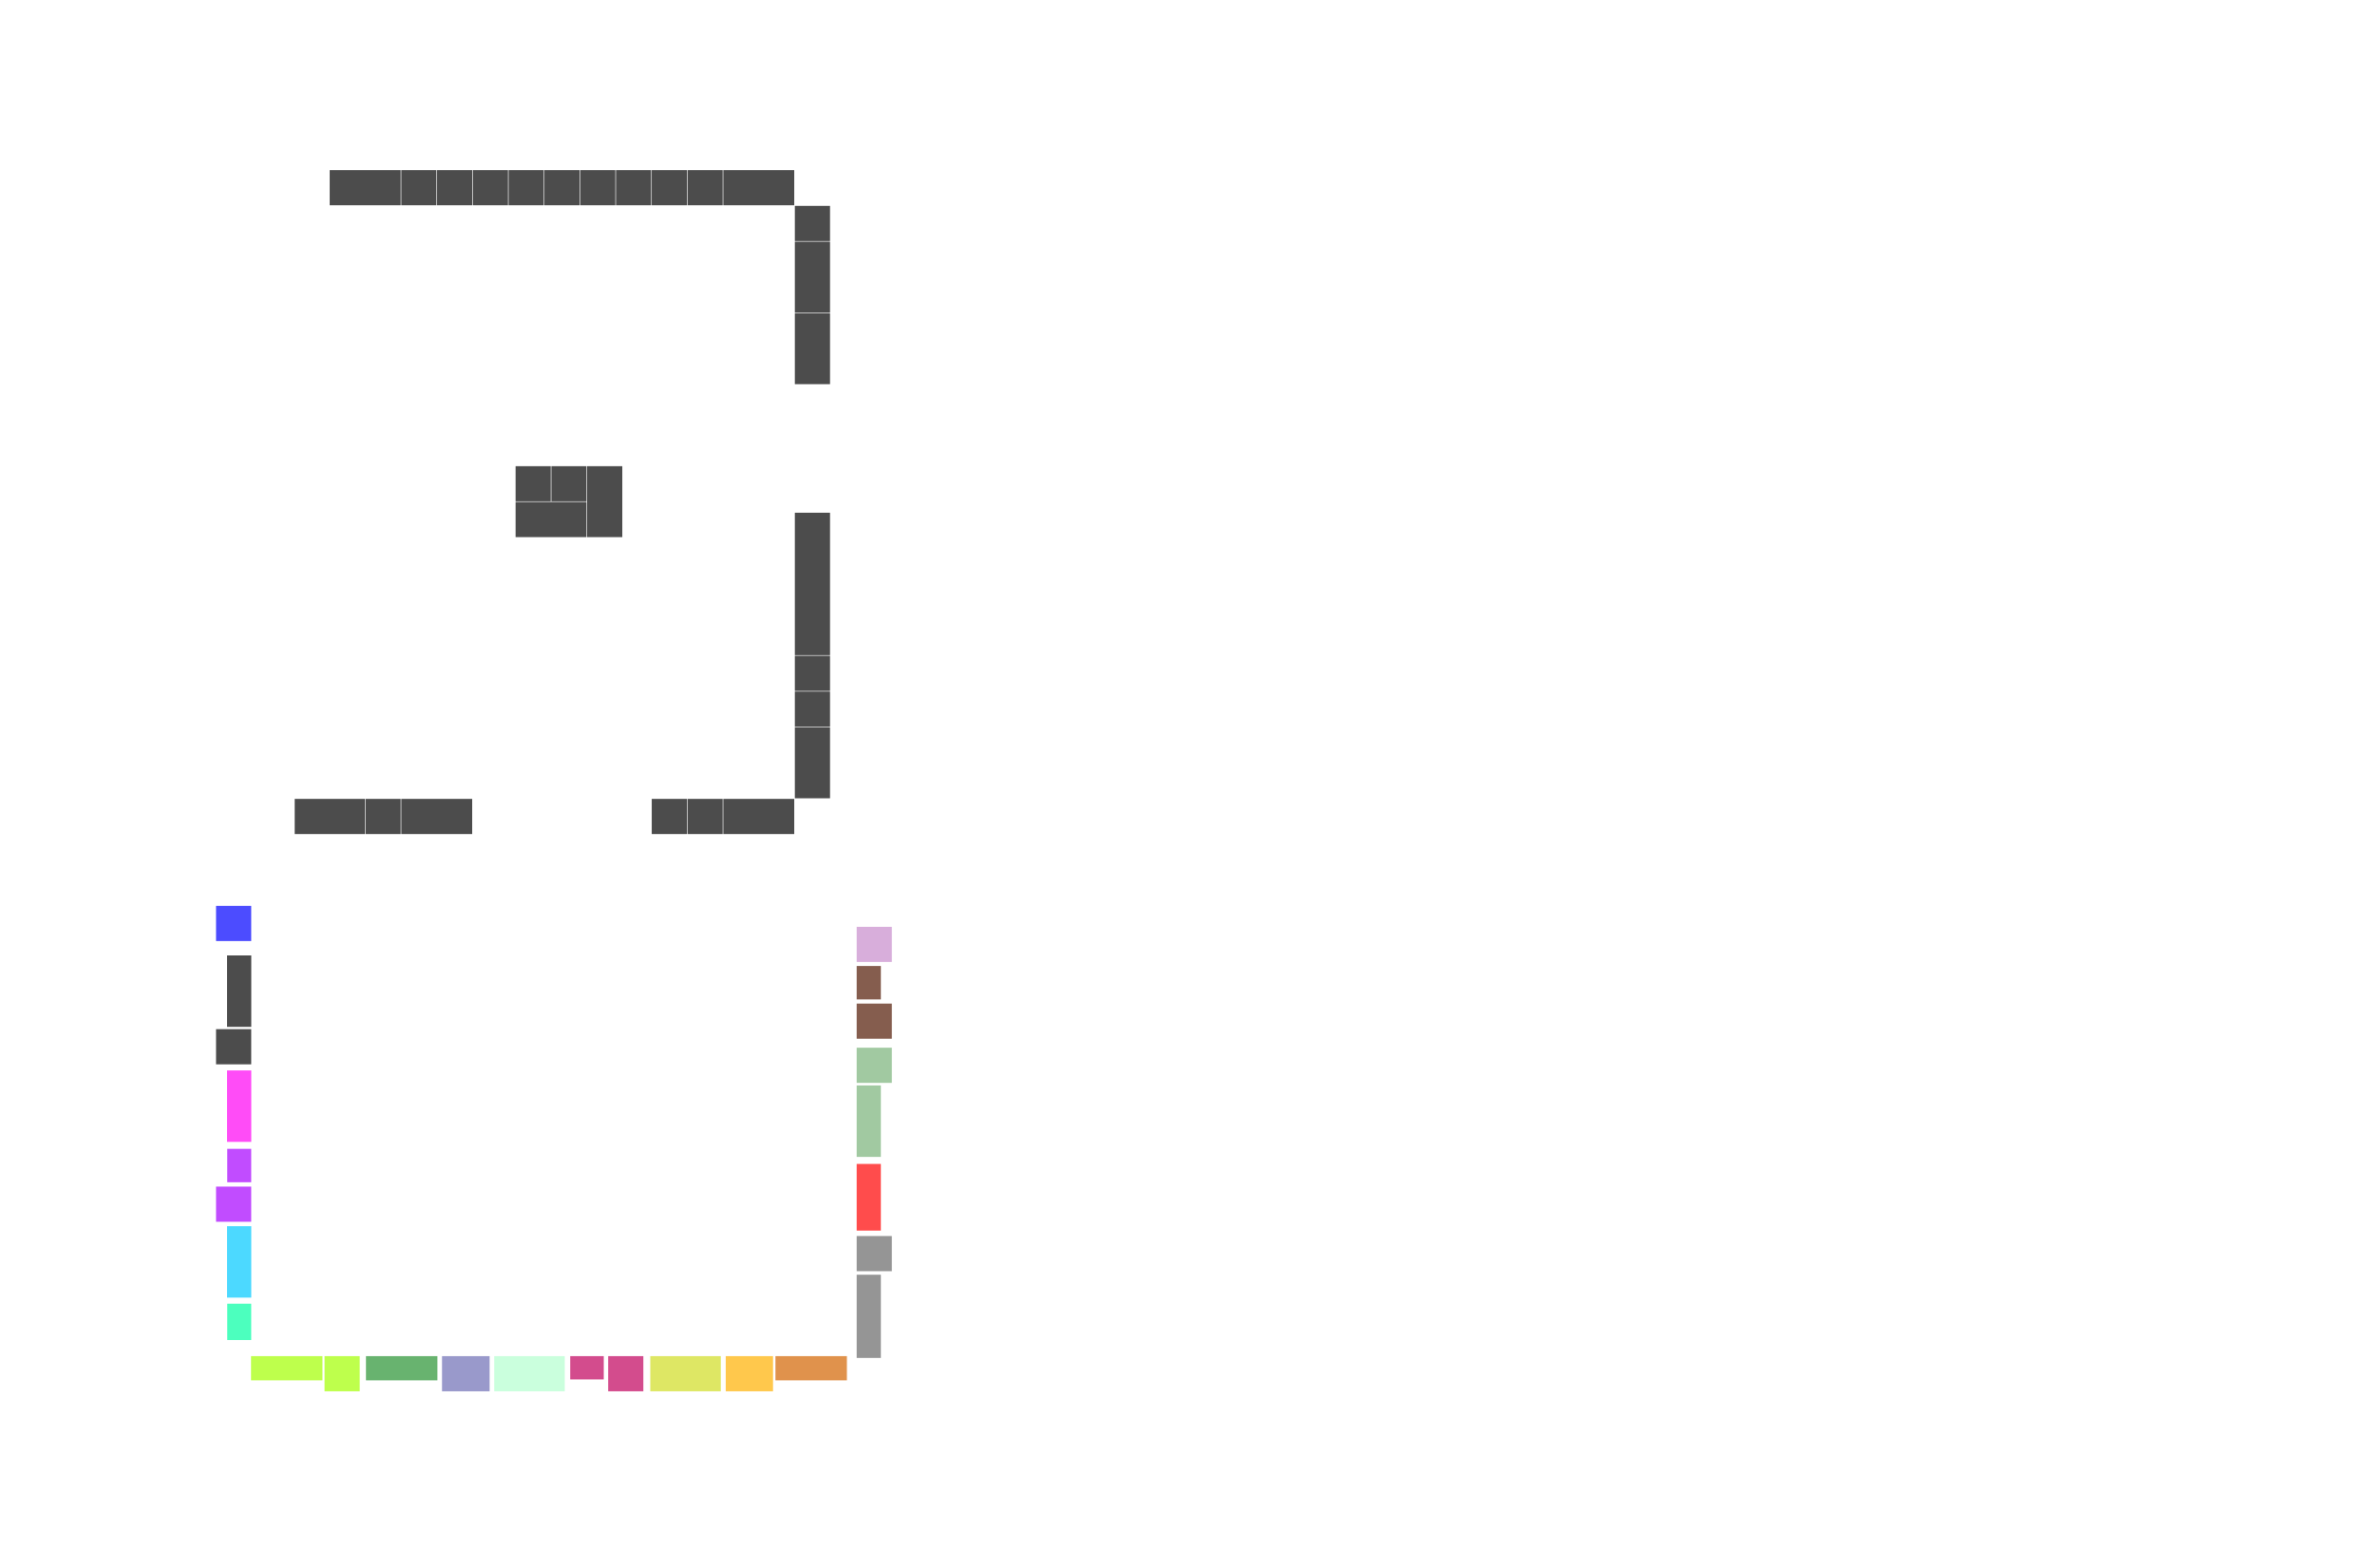
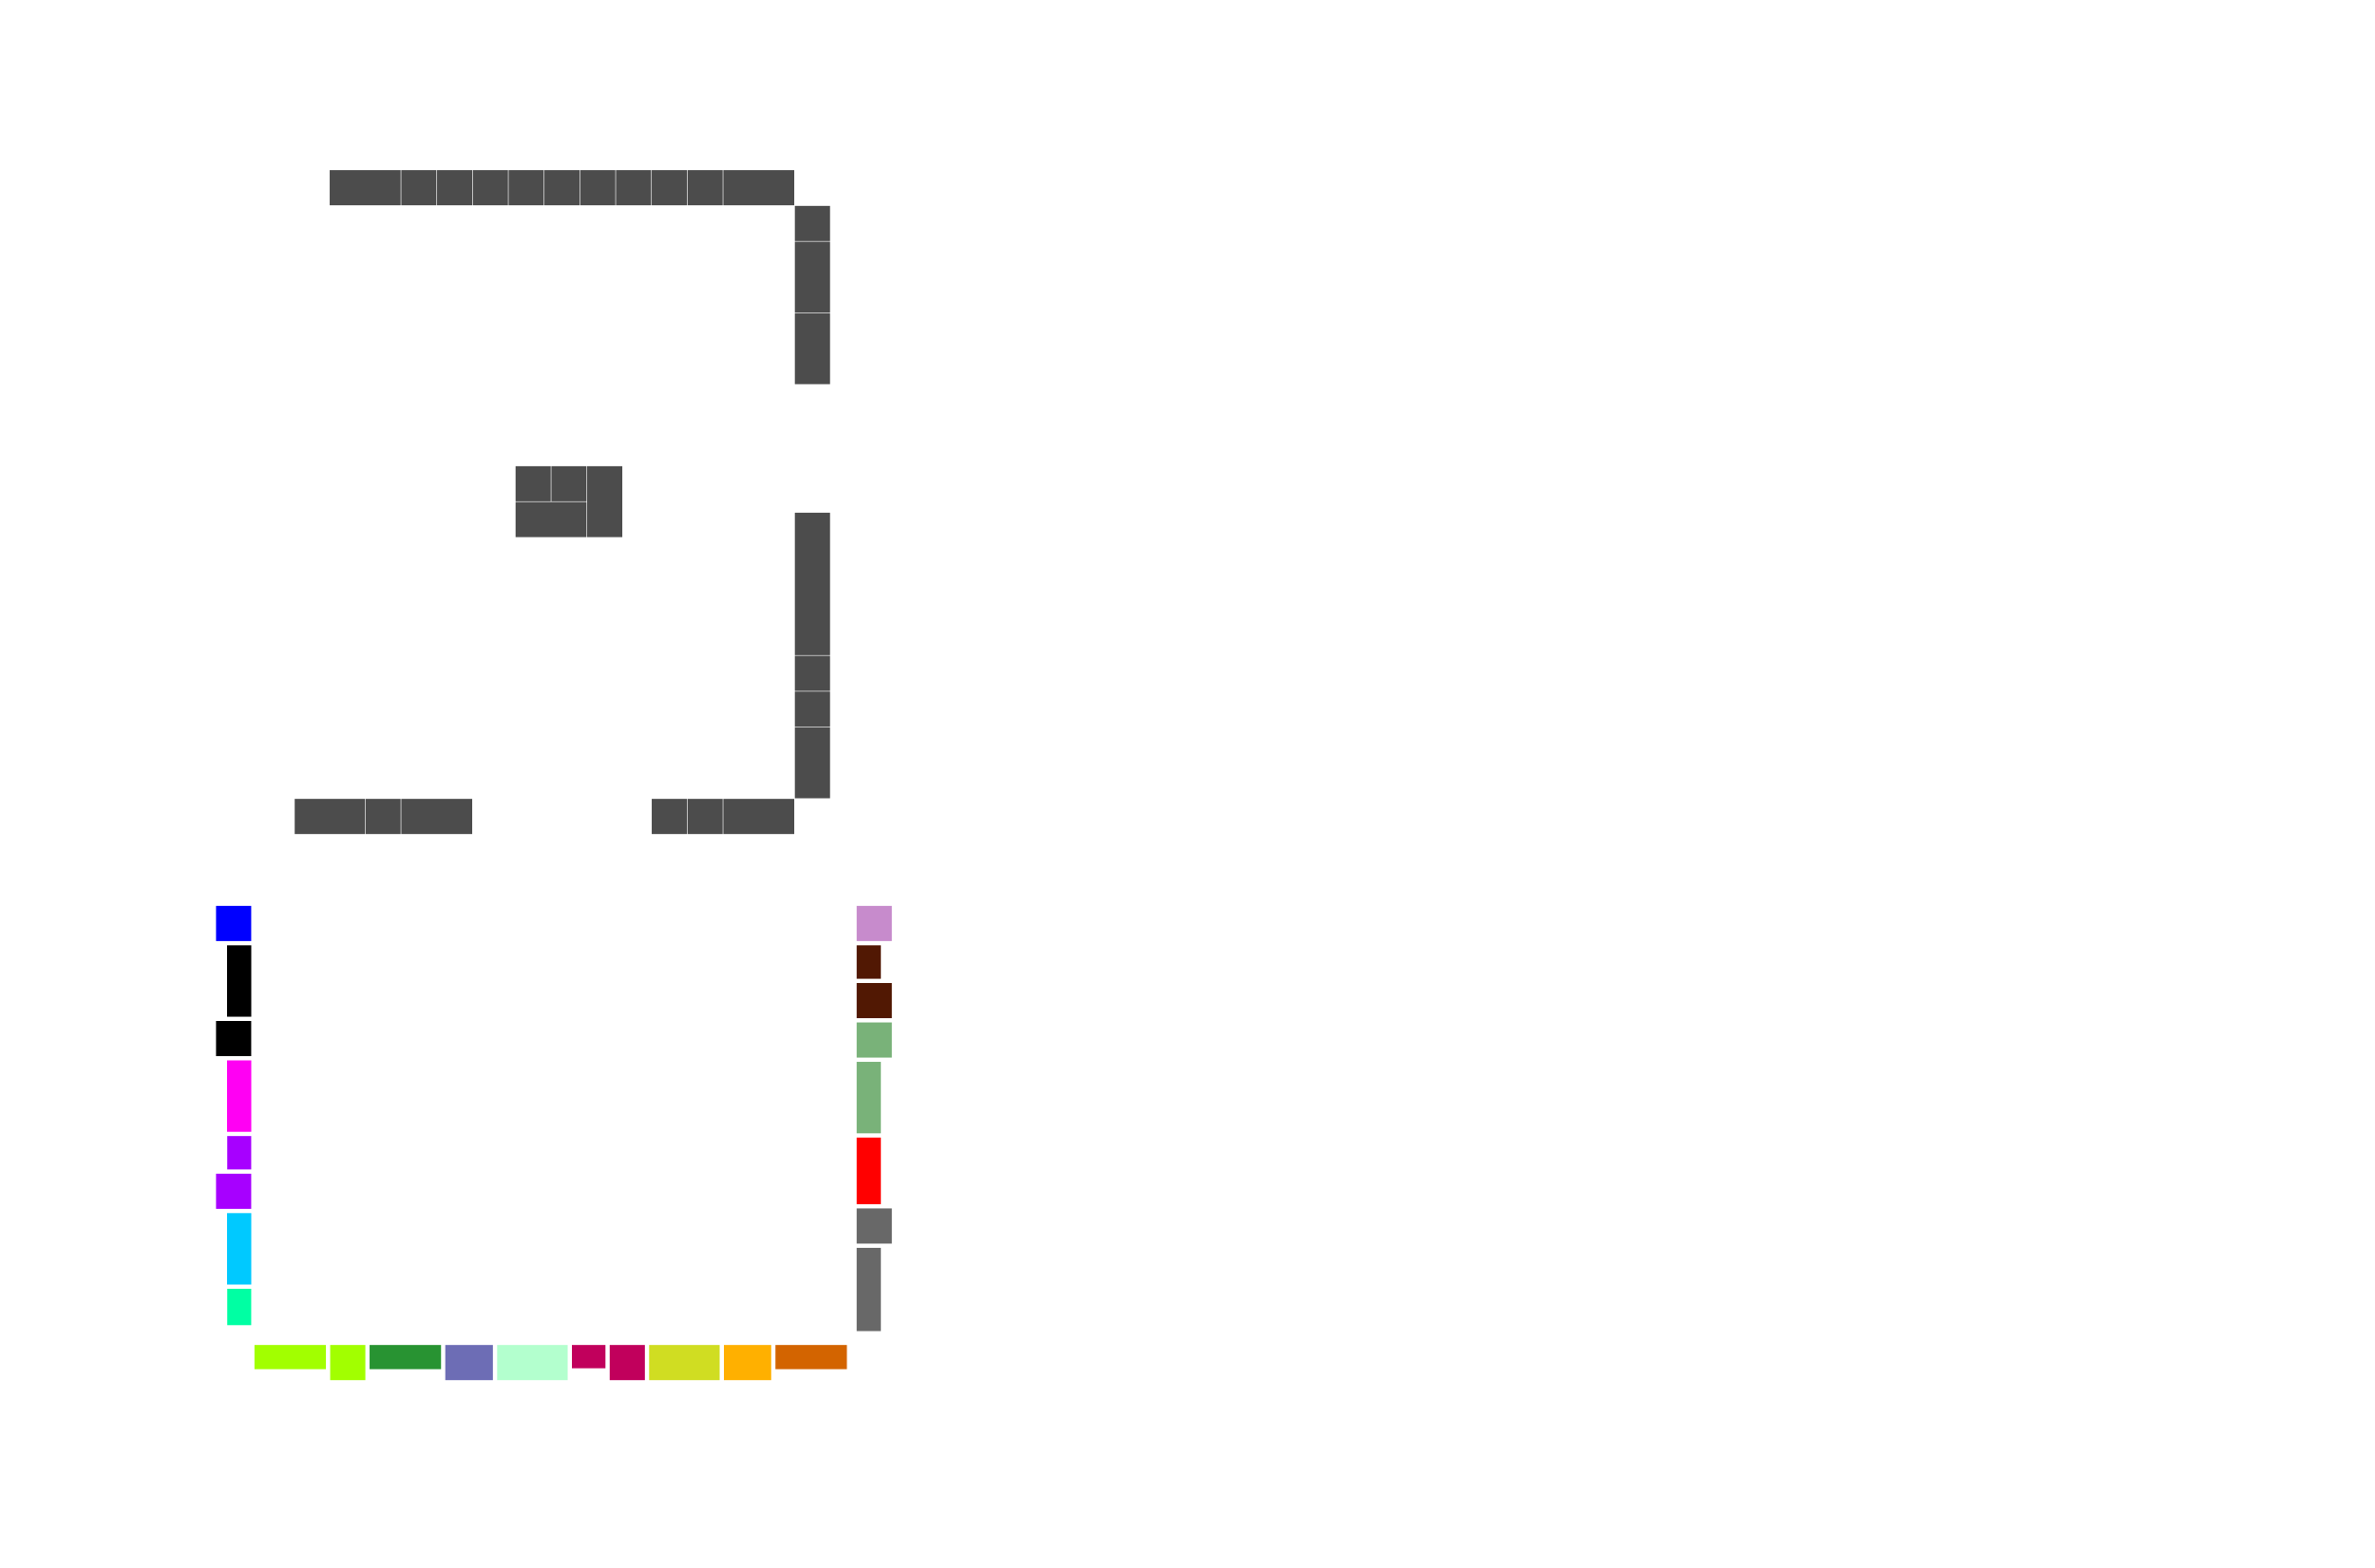
<svg xmlns="http://www.w3.org/2000/svg" id="Capa_1" version="1.1" viewBox="0 0 3916 2586">
  <defs>
    <style>
      .st0 {
+         fill: red;
+       }
+ 
+       .st0, .st1, .st2, .st3, .st4, .st5, .st6, .st7, .st8, .st9, .st10, .st11, .st12, .st13, .st14, .st15, .st16, .st17, .st18, .st19 {
+         isolation: isolate;
+       }
+ 
+       .st1 {
+         fill: #79b279;
+       }
+ 
+       .st2 {
+         fill: #00c9ff;
+       }
+ 
+       .st3 {
+         fill: blue;
+       }
+ 
+       .st4 {
+         fill: #d36400;
+       }
+ 
+       .st5 {
        fill: #d0dd22;
      }

-       .st0, .st1, .st2, .st3, .st4, .st5, .st6, .st7, .st8, .st9, .st10, .st11, .st12, .st13, .st14, .st15, .st16, .st17, .st18 {
-         isolation: isolate;
+       .st6 {
+         fill: #c78bcc;
+       }
+ 
+       .st7 {
+         fill: #ff00f3;
+       }
+ 
+       .st8 {
+         fill: #a2ff00;
+       }
+ 
+       .st10 {
+         fill: #6d6db5;
+       }
+ 
+       .st11 {
+         fill: #a700ff;
+       }
+ 
+       .st12 {
+         fill: #ffb000;
+       }
+ 
+       .st13 {
+         fill: #289332;
+       }
+ 
+       .st14 {
+         fill: #c1005c;
+       }
+ 
+       .st15 {
        opacity: .7;
      }

-       .st1 {
-         fill: #6d6db5;
-       }
- 
-       .st2 {
+       .st16 {
        fill: #00ffa3;
      }

-       .st3 {
-         fill: #289332;
+       .st17 {
+         fill: #511803;
      }

-       .st4 {
-         fill: blue;
-       }
- 
-       .st5 {
-         fill: #ffb000;
-       }
- 
-       .st6 {
-         fill: #c1005c;
-       }
- 
-       .st7 {
-         fill: #00c9ff;
-       }
- 
-       .st8 {
-         fill: #a700ff;
-       }
- 
-       .st9 {
-         fill: red;
-       }
- 
-       .st10 {
-         fill: #c78bcc;
-       }
- 
-       .st11 {
-         fill: #79b279;
-       }
- 
-       .st12 {
+       .st18 {
        fill: #b3ffce;
      }

-       .st13 {
+       .st19 {
        fill: #686868;
-       }
- 
-       .st15 {
-         fill: #511803;
-       }
- 
-       .st16 {
-         fill: #d36400;
-       }
- 
-       .st17 {
-         fill: #a2ff00;
-       }
- 
-       .st18 {
-         fill: #ff00f3;
      }
    </style>
  </defs>
-   <rect class="st14" x="1310.6" y="1199.6" width="58" height="117" />
-   <rect class="st14" x="543.6" y="280.6" width="117" height="58" />
-   <rect class="st14" x="661.6" y="280.6" width="58" height="58" />
-   <rect class="st14" x="720.6" y="280.6" width="58" height="58" />
-   <rect class="st14" x="779.6" y="280.6" width="58" height="58" />
-   <rect class="st14" x="838.6" y="280.6" width="58" height="58" />
-   <rect class="st14" x="897.6" y="280.6" width="58" height="58" />
-   <rect class="st14" x="850.1" y="768.9" width="58" height="58" />
-   <rect class="st14" x="909.1" y="768.9" width="58" height="58" />
-   <rect class="st14" x="968.1" y="768.9" width="58" height="117" />
-   <rect class="st14" x="956.6" y="280.6" width="58" height="58" />
-   <rect class="st14" x="1015.6" y="280.6" width="58" height="58" />
-   <rect class="st14" x="1074.6" y="280.6" width="58" height="58" />
-   <rect class="st14" x="1133.6" y="280.6" width="58" height="58" />
-   <rect class="st14" x="1192.6" y="280.6" width="117" height="58" />
-   <rect class="st14" x="1310.6" y="339.6" width="58" height="58" />
-   <rect class="st14" x="1310.6" y="398.6" width="58" height="117" />
-   <rect class="st14" x="1310.6" y="516.6" width="58" height="117" />
-   <rect class="st14" x="1310.6" y="845.6" width="58" height="235" />
-   <rect class="st14" x="1310.6" y="1081.6" width="58" height="58" />
-   <rect class="st14" x="1310.6" y="1140.6" width="58" height="58" />
-   <rect class="st14" x="1192.6" y="1317.6" width="117" height="58" />
-   <rect class="st14" x="1133.6" y="1317.6" width="58" height="58" />
-   <rect class="st14" x="1074.6" y="1317.6" width="58" height="58" />
-   <rect class="st14" x="661.6" y="1317.6" width="117" height="58" />
-   <rect class="st14" x="602.6" y="1317.6" width="58" height="58" />
-   <rect class="st4" x="356.2" y="1494.1" width="58" height="58" />
-   <rect class="st14" x="356.2" y="1697.4" width="58" height="58" />
-   <rect class="st8" x="356.2" y="1957.1" width="58" height="58" />
-   <rect class="st17" x="535.1" y="2236.7" width="58" height="58" />
-   <rect class="st6" x="1002.8" y="2236.7" width="58" height="58" />
-   <rect class="st13" x="1412.5" y="2038.6" width="58" height="58" />
-   <rect class="st11" x="1412.5" y="1728" width="58" height="58" />
-   <rect class="st10" x="1412.5" y="1528.6" width="58" height="58" />
-   <rect class="st15" x="1412.5" y="1655.2" width="58" height="58" />
-   <rect class="st5" x="1196.6" y="2236.7" width="78" height="58" />
-   <rect class="st1" x="728.8" y="2236.7" width="78.5" height="58" />
-   <rect class="st12" x="814.9" y="2236.7" width="116.3" height="58" />
-   <rect class="st0" x="1072.2" y="2236.7" width="116.3" height="58" />
-   <rect class="st6" x="940.2" y="2236.7" width="55.3" height="38.4" />
-   <rect class="st8" x="374.7" y="1894.8" width="39.5" height="55.1" />
-   <rect class="st2" x="374.7" y="2150.2" width="39.5" height="60" />
-   <rect class="st14" x="374.4" y="1575.8" width="39.9" height="117.8" />
-   <rect class="st18" x="374.4" y="1765.5" width="39.9" height="117.8" />
-   <rect class="st7" x="374.4" y="2022.4" width="39.9" height="117.8" />
-   <rect class="st13" x="1412.5" y="2102.4" width="39.9" height="137.3" />
-   <rect class="st9" x="1412.5" y="1919.7" width="39.9" height="109.9" />
-   <rect class="st11" x="1412.5" y="1790.2" width="39.9" height="117.9" />
-   <rect class="st15" x="1412.5" y="1593.2" width="39.9" height="55.2" />
-   <rect class="st17" x="413.9" y="2236.7" width="117.8" height="39.9" />
-   <rect class="st3" x="603.4" y="2236.7" width="117.8" height="39.9" />
-   <rect class="st16" x="1278.6" y="2236.7" width="117.8" height="39.9" />
-   <rect class="st14" x="485.9" y="1317.6" width="115.7" height="58" />
-   <rect class="st14" x="850.1" y="827.9" width="117" height="58" />
+   <rect class="st15" x="1310.6" y="1199.6" width="58" height="117" />
+   <rect class="st15" x="543.6" y="280.6" width="117" height="58" />
+   <rect class="st15" x="661.6" y="280.6" width="58" height="58" />
+   <rect class="st15" x="720.6" y="280.6" width="58" height="58" />
+   <rect class="st15" x="779.6" y="280.6" width="58" height="58" />
+   <rect class="st15" x="838.6" y="280.6" width="58" height="58" />
+   <rect class="st15" x="897.6" y="280.6" width="58" height="58" />
+   <rect class="st15" x="850.1" y="768.9" width="58" height="58" />
+   <rect class="st15" x="909.1" y="768.9" width="58" height="58" />
+   <rect class="st15" x="968.1" y="768.9" width="58" height="117" />
+   <rect class="st15" x="956.6" y="280.6" width="58" height="58" />
+   <rect class="st15" x="1015.6" y="280.6" width="58" height="58" />
+   <rect class="st15" x="1074.6" y="280.6" width="58" height="58" />
+   <rect class="st15" x="1133.6" y="280.6" width="58" height="58" />
+   <rect class="st15" x="1192.6" y="280.6" width="117" height="58" />
+   <rect class="st15" x="1310.6" y="339.6" width="58" height="58" />
+   <rect class="st15" x="1310.6" y="398.6" width="58" height="117" />
+   <rect class="st15" x="1310.6" y="516.6" width="58" height="117" />
+   <rect class="st15" x="1310.6" y="845.6" width="58" height="235" />
+   <rect class="st15" x="1310.6" y="1081.6" width="58" height="58" />
+   <rect class="st15" x="1310.6" y="1140.6" width="58" height="58" />
+   <rect class="st15" x="1192.6" y="1317.6" width="117" height="58" />
+   <rect class="st15" x="1133.6" y="1317.6" width="58" height="58" />
+   <rect class="st15" x="1074.6" y="1317.6" width="58" height="58" />
+   <rect class="st15" x="661.6" y="1317.6" width="117" height="58" />
+   <rect class="st15" x="602.6" y="1317.6" width="58" height="58" />
+   <rect class="st3" x="356.2" y="1494.1" width="58" height="58" />
+   <rect class="st9" x="356.2" y="1683.9" width="58" height="58" />
+   <rect class="st11" x="356.2" y="1935.8" width="58" height="58" />
+   <rect class="st8" x="544.4" y="2218.3" width="58" height="58" />
+   <rect class="st14" x="1005.3" y="2218.3" width="58" height="58" />
+   <rect class="st19" x="1412.5" y="1993.1" width="58" height="58" />
+   <rect class="st1" x="1412.5" y="1686.3" width="58" height="58" />
+   <rect class="st6" x="1412.5" y="1494.1" width="58" height="58" />
+   <rect class="st17" x="1412.5" y="1621.3" width="58" height="58" />
+   <rect class="st12" x="1193.6" y="2218.3" width="78" height="58" />
+   <rect class="st10" x="734.2" y="2218.3" width="78.5" height="58" />
+   <rect class="st18" x="819.7" y="2218.3" width="116.3" height="58" />
+   <rect class="st5" x="1070.3" y="2218.3" width="116.3" height="58" />
+   <rect class="st14" x="943" y="2218.3" width="55.3" height="38.4" />
+   <rect class="st11" x="374.7" y="1873.7" width="39.5" height="55.1" />
+   <rect class="st16" x="374.7" y="2125.6" width="39.5" height="60" />
+   <rect class="st9" x="374.4" y="1559.1" width="39.9" height="117.8" />
+   <rect class="st7" x="374.4" y="1748.9" width="39.9" height="117.8" />
+   <rect class="st2" x="374.4" y="2000.8" width="39.9" height="117.8" />
+   <rect class="st19" x="1412.5" y="2058.1" width="39.9" height="137.3" />
+   <rect class="st0" x="1412.5" y="1876.2" width="39.9" height="109.9" />
+   <rect class="st1" x="1412.5" y="1751.3" width="39.9" height="117.9" />
+   <rect class="st17" x="1412.5" y="1559.1" width="39.9" height="55.2" />
+   <rect class="st8" x="419.6" y="2218.3" width="117.8" height="39.9" />
+   <rect class="st13" x="609.4" y="2218.3" width="117.8" height="39.9" />
+   <rect class="st4" x="1278.6" y="2218.3" width="117.8" height="39.9" />
+   <rect class="st15" x="485.9" y="1317.6" width="115.7" height="58" />
+   <rect class="st15" x="850.1" y="827.9" width="117" height="58" />
</svg>
